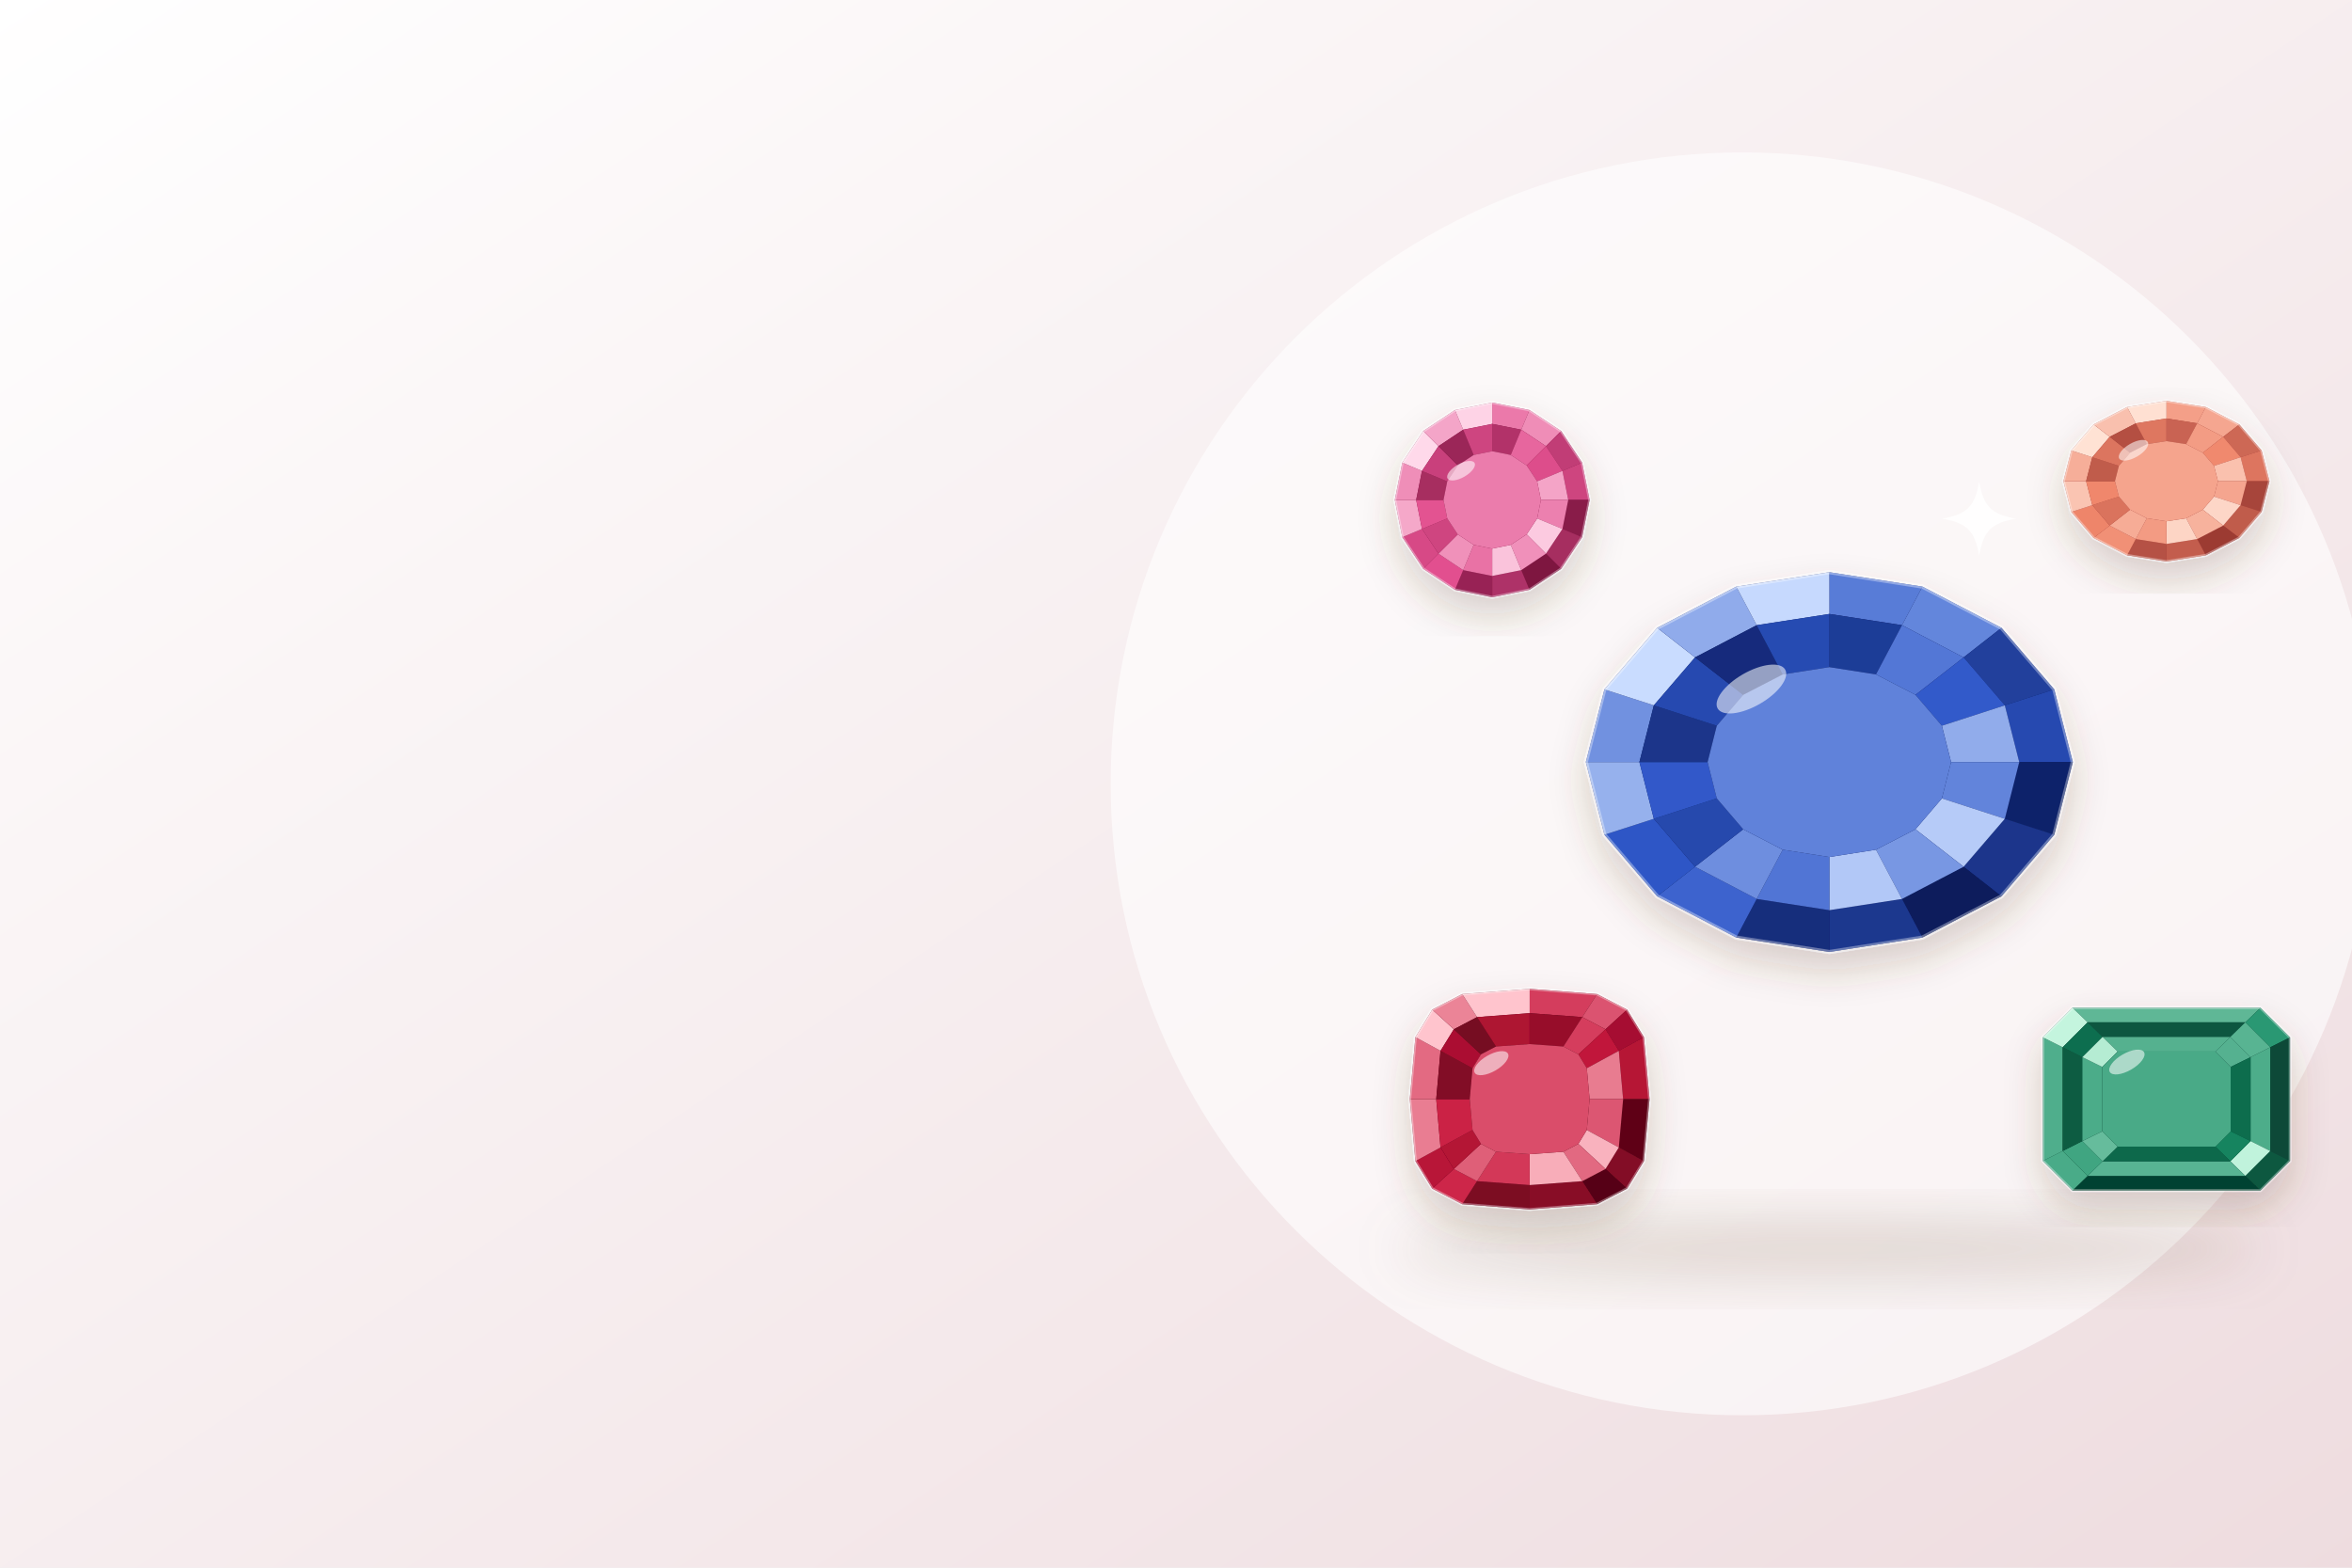
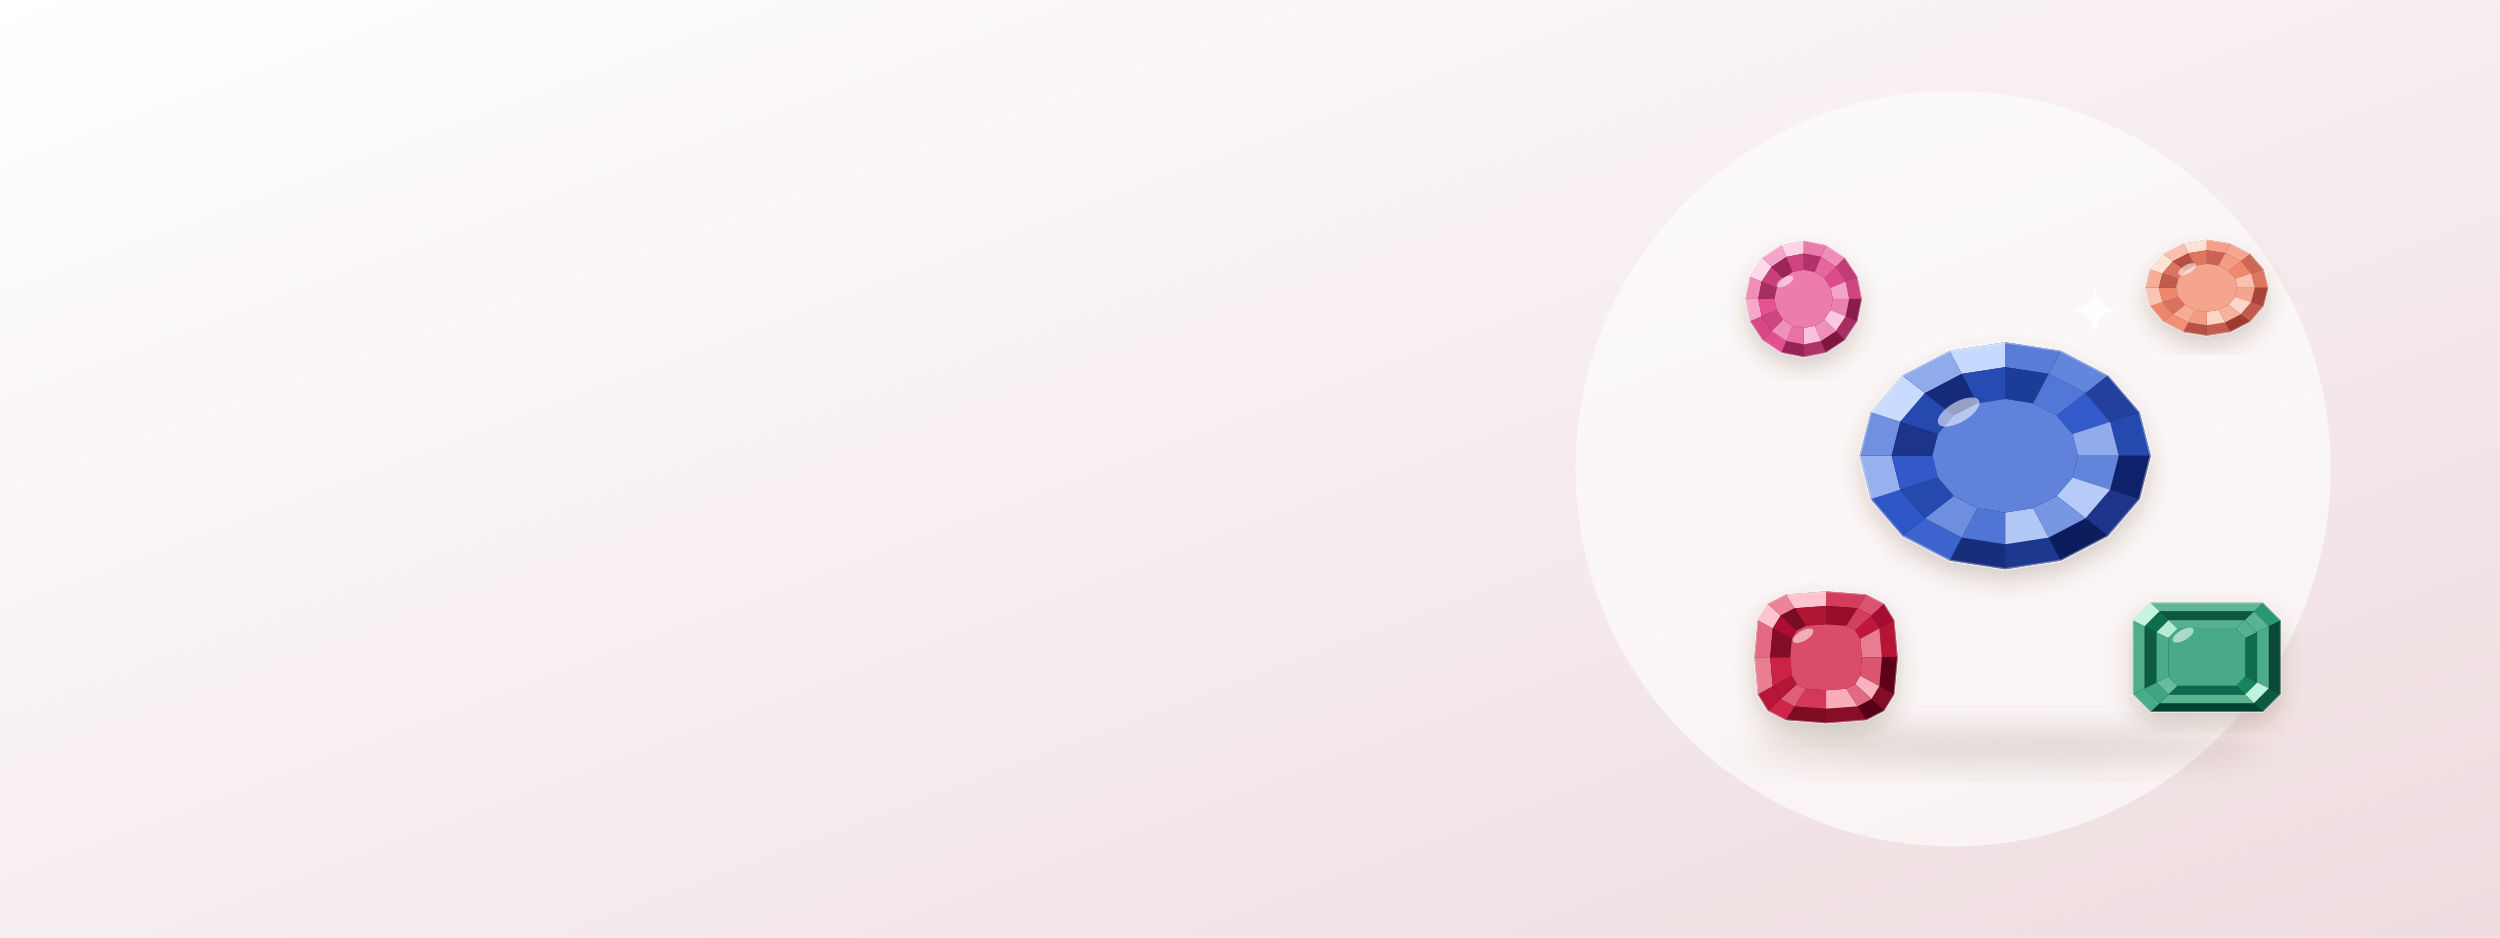
- <svg xmlns="http://www.w3.org/2000/svg" viewBox="0 0 1080 720" width="1080" height="720">
+ <svg xmlns="http://www.w3.org/2000/svg" viewBox="0 0 1920 720" width="1920" height="720">
  <defs>
    <linearGradient id="gold" x1="0" y1="0" x2="1" y2="1">
      <stop offset="0" stop-color="#8a6420" />
      <stop offset=".28" stop-color="#e9c87a" />
      <stop offset=".5" stop-color="#b8893b" />
      <stop offset=".72" stop-color="#f7e4b0" />
      <stop offset="1" stop-color="#9c7228" />
    </linearGradient>
    <linearGradient id="goldV" x1="0" y1="0" x2="0" y2="1">
      <stop offset="0" stop-color="#f7e4b0" />
      <stop offset=".45" stop-color="#c99a45" />
      <stop offset="1" stop-color="#8a6420" />
    </linearGradient>
    <linearGradient id="emerald" x1="0" y1="0" x2="1" y2="1">
      <stop offset="0" stop-color="#5fe0ae" />
      <stop offset=".45" stop-color="#11805f" />
      <stop offset="1" stop-color="#063d2e" />
    </linearGradient>
    <linearGradient id="sapphire" x1="0" y1="0" x2="1" y2="1">
      <stop offset="0" stop-color="#9dbcff" />
      <stop offset=".5" stop-color="#2a4fb8" />
      <stop offset="1" stop-color="#0f1f5c" />
    </linearGradient>
    <linearGradient id="ruby" x1="0" y1="0" x2="1" y2="1">
      <stop offset="0" stop-color="#ff9aa8" />
      <stop offset=".5" stop-color="#c0183a" />
      <stop offset="1" stop-color="#5e0619" />
    </linearGradient>
    <radialGradient id="crystal" cx=".35" cy=".3" r=".8">
      <stop offset="0" stop-color="#ffffff" />
      <stop offset=".4" stop-color="#dce7f5" />
      <stop offset="1" stop-color="#6f86a6" />
    </radialGradient>
    <radialGradient id="pearl" cx=".35" cy=".3" r=".85">
      <stop offset="0" stop-color="#ffffff" />
      <stop offset=".55" stop-color="#f1e9df" />
      <stop offset="1" stop-color="#c9b9a6" />
    </radialGradient>
    <radialGradient id="glow" cx=".5" cy=".42" r=".6">
      <stop offset="0" stop-color="#ffffff" stop-opacity=".85" />
      <stop offset="1" stop-color="#ffffff" stop-opacity="0" />
    </radialGradient>
    <filter id="soft" x="-50%" y="-50%" width="200%" height="200%">
      <feGaussianBlur stdDeviation="14" />
    </filter>
    <filter id="drop" x="-20%" y="-20%" width="140%" height="140%">
      <feDropShadow dx="0" dy="10" stdDeviation="10" flood-color="#5b4323" flood-opacity=".22" />
    </filter>
  </defs>
  <defs>
    <linearGradient id="bgm" x1="0" y1="0" x2="1" y2="1">
      <stop offset="0" stop-color="#ffffff" />
      <stop offset="1" stop-color="#eedcdf" />
    </linearGradient>
  </defs>
-   <rect width="1080" height="720" fill="url(#bgm)" />
-   <circle cx="800" cy="360" r="290" fill="#fff" opacity=".6" />
-   <g transform="translate(840 350) scale(.86) translate(-800 -340)">
-     <ellipse cx="800" cy="600" rx="230" ry="16" fill="#6b5130" opacity=".18" filter="url(#soft)" />
-     <g filter="url(#drop)">
-       <polygon points="800.0,238.6 849.7,246.3 891.9,268.3 920.1,301.2 930.0,340.0 920.1,378.8 891.9,411.7 849.7,433.7 800.0,441.4 750.3,433.7 708.1,411.7 679.9,378.8 670.0,340.0 679.9,301.2 708.1,268.3 750.3,246.3" fill="#0b1b5c" />
-       <polygon points="800.0,238.6 849.7,246.3 838.8,266.9 800.0,260.9" fill="#587bd7" />
-       <polygon points="849.7,246.3 891.9,268.3 871.7,284.1 838.8,266.9" fill="#6486dc" />
-       <polygon points="891.9,268.3 920.1,301.2 893.7,309.7 871.7,284.1" fill="#203f9c" />
-       <polygon points="920.1,301.2 930.0,340.0 901.4,340.0 893.7,309.7" fill="#274ab0" />
-       <polygon points="930.0,340.0 920.1,378.8 893.7,370.3 901.4,340.0" fill="#10236a" />
-       <polygon points="920.1,378.8 891.9,411.7 871.7,395.9 893.7,370.3" fill="#1a358b" />
-       <polygon points="891.9,411.7 849.7,433.7 838.8,413.1 871.7,395.9" fill="#0b1b5c" />
-       <polygon points="849.7,433.7 800.0,441.4 800.0,419.1 838.8,413.1" fill="#1c378e" />
-       <polygon points="800.0,441.4 750.3,433.7 761.2,413.1 800.0,419.1" fill="#162d7c" />
-       <polygon points="750.3,433.7 708.1,411.7 728.3,395.9 761.2,413.1" fill="#3e64ce" />
-       <polygon points="708.1,411.7 679.9,378.8 706.3,370.3 728.3,395.9" fill="#2e57c6" />
-       <polygon points="679.9,378.8 670.0,340.0 698.6,340.0 706.3,370.3" fill="#96b1ed" />
-       <polygon points="670.0,340.0 679.9,301.2 706.3,309.7 698.6,340.0" fill="#7191e0" />
-       <polygon points="679.9,301.2 708.1,268.3 728.3,284.1 706.3,309.7" fill="#c9dcff" />
-       <polygon points="708.1,268.3 750.3,246.3 761.2,266.9 728.3,284.1" fill="#90abeb" />
-       <polygon points="750.3,246.3 800.0,238.6 800.0,260.9 761.2,266.9" fill="#c6d9fe" />
-       <polygon points="800.0,260.9 838.8,266.9 824.9,293.2 800.0,289.3" fill="#1e3c97" />
-       <polygon points="838.8,266.9 871.7,284.1 846.0,304.1 824.9,293.2" fill="#5377d6" />
-       <polygon points="871.7,284.1 893.7,309.7 860.1,320.6 846.0,304.1" fill="#325aca" />
-       <polygon points="893.7,309.7 901.4,340.0 865.0,340.0 860.1,320.6" fill="#91aceb" />
-       <polygon points="901.4,340.0 893.7,370.3 860.1,359.4 865.0,340.0" fill="#6284db" />
-       <polygon points="893.7,370.3 871.7,395.9 846.0,375.9 860.1,359.4" fill="#b6cbf8" />
-       <polygon points="871.7,395.9 838.8,413.1 824.9,386.8 846.0,375.9" fill="#7897e3" />
-       <polygon points="838.8,413.1 800.0,419.1 800.0,390.7 824.9,386.8" fill="#b2c8f7" />
-       <polygon points="800.0,419.1 761.2,413.1 775.1,386.8 800.0,390.7" fill="#5175d5" />
-       <polygon points="761.2,413.1 728.3,395.9 754.0,375.9 775.1,386.8" fill="#6e8edf" />
-       <polygon points="728.3,395.9 706.3,370.3 739.9,359.4 754.0,375.9" fill="#2648ad" />
-       <polygon points="706.3,370.3 698.6,340.0 735.0,340.0 739.9,359.4" fill="#3059c9" />
-       <polygon points="698.6,340.0 706.3,309.7 739.9,320.6 735.0,340.0" fill="#1a358a" />
-       <polygon points="706.3,309.7 728.3,284.1 754.0,304.1 739.9,320.6" fill="#274ab0" />
-       <polygon points="728.3,284.1 761.2,266.9 775.1,293.2 754.0,304.1" fill="#152c7b" />
-       <polygon points="761.2,266.9 800.0,260.9 800.0,289.3 775.1,293.2" fill="#274bb2" />
-       <polygon points="800.0,289.3 824.9,293.2 846.0,304.1 860.1,320.6 865.0,340.0 860.1,359.4 846.0,375.9 824.9,386.8 800.0,390.7 775.1,386.8 754.0,375.9 739.9,359.4 735.0,340.0 739.9,320.6 754.0,304.1 775.1,293.2" fill="#6082da" />
-       <polygon points="800.0,238.6 849.7,246.3 891.9,268.3 920.1,301.2 930.0,340.0 920.1,378.8 891.9,411.7 849.7,433.7 800.0,441.4 750.3,433.7 708.1,411.7 679.9,378.8 670.0,340.0 679.9,301.2 708.1,268.3 750.3,246.3" fill="none" stroke="#fff" stroke-opacity=".35" stroke-width="2.167" />
-       <ellipse cx="758.4" cy="301" rx="20.8" ry="9.1" transform="rotate(-30 758.4 301)" fill="#fff" opacity=".55" />
+   <rect width="1920" height="720" fill="url(#bgm)" />
+   <g transform="translate(700 0)">
+     <circle cx="800" cy="360" r="290" fill="#fff" opacity=".6" />
+     <g transform="translate(840 350) scale(.86) translate(-800 -340)">
+       <ellipse cx="800" cy="600" rx="230" ry="16" fill="#6b5130" opacity=".18" filter="url(#soft)" />
+       <g filter="url(#drop)">
+         <polygon points="800.0,238.6 849.7,246.3 891.9,268.3 920.1,301.2 930.0,340.0 920.1,378.8 891.9,411.7 849.7,433.7 800.0,441.4 750.3,433.7 708.1,411.7 679.9,378.8 670.0,340.0 679.9,301.2 708.1,268.3 750.3,246.3" fill="#0b1b5c" />
+         <polygon points="800.0,238.6 849.7,246.3 838.8,266.9 800.0,260.9" fill="#587bd7" />
+         <polygon points="849.7,246.3 891.9,268.3 871.7,284.1 838.8,266.9" fill="#6486dc" />
+         <polygon points="891.9,268.3 920.1,301.2 893.7,309.7 871.7,284.1" fill="#203f9c" />
+         <polygon points="920.1,301.2 930.0,340.0 901.4,340.0 893.7,309.7" fill="#274ab0" />
+         <polygon points="930.0,340.0 920.1,378.8 893.7,370.3 901.4,340.0" fill="#10236a" />
+         <polygon points="920.1,378.8 891.9,411.7 871.7,395.9 893.7,370.3" fill="#1a358b" />
+         <polygon points="891.9,411.7 849.7,433.7 838.8,413.1 871.7,395.9" fill="#0b1b5c" />
+         <polygon points="849.7,433.7 800.0,441.4 800.0,419.1 838.8,413.1" fill="#1c378e" />
+         <polygon points="800.0,441.4 750.3,433.7 761.2,413.1 800.0,419.1" fill="#162d7c" />
+         <polygon points="750.3,433.7 708.1,411.7 728.3,395.9 761.2,413.1" fill="#3e64ce" />
+         <polygon points="708.1,411.7 679.9,378.8 706.3,370.3 728.3,395.9" fill="#2e57c6" />
+         <polygon points="679.9,378.8 670.0,340.0 698.6,340.0 706.3,370.3" fill="#96b1ed" />
+         <polygon points="670.0,340.0 679.9,301.2 706.3,309.7 698.6,340.0" fill="#7191e0" />
+         <polygon points="679.9,301.2 708.1,268.3 728.3,284.1 706.3,309.7" fill="#c9dcff" />
+         <polygon points="708.1,268.3 750.3,246.3 761.2,266.9 728.3,284.1" fill="#90abeb" />
+         <polygon points="750.3,246.3 800.0,238.6 800.0,260.9 761.2,266.9" fill="#c6d9fe" />
+         <polygon points="800.0,260.9 838.8,266.9 824.9,293.2 800.0,289.3" fill="#1e3c97" />
+         <polygon points="838.8,266.9 871.7,284.1 846.0,304.1 824.9,293.2" fill="#5377d6" />
+         <polygon points="871.7,284.1 893.7,309.7 860.1,320.6 846.0,304.1" fill="#325aca" />
+         <polygon points="893.7,309.7 901.4,340.0 865.0,340.0 860.1,320.6" fill="#91aceb" />
+         <polygon points="901.4,340.0 893.7,370.3 860.1,359.4 865.0,340.0" fill="#6284db" />
+         <polygon points="893.7,370.3 871.7,395.9 846.0,375.9 860.1,359.4" fill="#b6cbf8" />
+         <polygon points="871.7,395.9 838.8,413.1 824.9,386.8 846.0,375.9" fill="#7897e3" />
+         <polygon points="838.8,413.1 800.0,419.1 800.0,390.7 824.9,386.8" fill="#b2c8f7" />
+         <polygon points="800.0,419.1 761.2,413.1 775.1,386.8 800.0,390.7" fill="#5175d5" />
+         <polygon points="761.2,413.1 728.3,395.9 754.0,375.9 775.1,386.8" fill="#6e8edf" />
+         <polygon points="728.3,395.9 706.3,370.3 739.9,359.4 754.0,375.9" fill="#2648ad" />
+         <polygon points="706.3,370.3 698.6,340.0 735.0,340.0 739.9,359.4" fill="#3059c9" />
+         <polygon points="698.6,340.0 706.3,309.7 739.9,320.6 735.0,340.0" fill="#1a358a" />
+         <polygon points="706.3,309.7 728.3,284.1 754.0,304.1 739.9,320.6" fill="#274ab0" />
+         <polygon points="728.3,284.1 761.2,266.9 775.1,293.2 754.0,304.1" fill="#152c7b" />
+         <polygon points="761.2,266.9 800.0,260.9 800.0,289.3 775.1,293.2" fill="#274bb2" />
+         <polygon points="800.0,289.3 824.9,293.2 846.0,304.1 860.1,320.6 865.0,340.0 860.1,359.4 846.0,375.9 824.9,386.8 800.0,390.7 775.1,386.8 754.0,375.9 739.9,359.4 735.0,340.0 739.9,320.6 754.0,304.1 775.1,293.2" fill="#6082da" />
+         <polygon points="800.0,238.6 849.7,246.3 891.9,268.3 920.1,301.2 930.0,340.0 920.1,378.8 891.9,411.7 849.7,433.7 800.0,441.4 750.3,433.7 708.1,411.7 679.9,378.8 670.0,340.0 679.9,301.2 708.1,268.3 750.3,246.3" fill="none" stroke="#fff" stroke-opacity=".35" stroke-width="2.167" />
+         <ellipse cx="758.4" cy="301" rx="20.8" ry="9.1" transform="rotate(-30 758.4 301)" fill="#fff" opacity=".55" />
+       </g>
+       <g filter="url(#drop)">
+         <polygon points="980.0,147.1 1001.0,150.4 1018.9,159.7 1030.8,173.6 1035.0,190.0 1030.8,206.4 1018.9,220.3 1001.0,229.6 980.0,232.9 959.0,229.6 941.1,220.3 929.2,206.4 925.0,190.0 929.2,173.6 941.1,159.7 959.0,150.4" fill="#9c3a33" />
+         <polygon points="980.0,147.1 1001.0,150.4 996.4,159.1 980.0,156.5" fill="#f49f88" />
+         <polygon points="1001.0,150.4 1018.9,159.7 1010.3,166.3 996.4,159.1" fill="#f5a690" />
+         <polygon points="1018.9,159.7 1030.8,173.6 1019.6,177.2 1010.3,166.3" fill="#cd6754" />
+         <polygon points="1030.8,173.6 1035.0,190.0 1022.9,190.0 1019.6,177.2" fill="#dd755f" />
+         <polygon points="1035.0,190.0 1030.8,206.4 1019.6,202.8 1022.9,190.0" fill="#a7443a" />
+         <polygon points="1030.8,206.4 1018.9,220.3 1010.3,213.7 1019.6,202.8" fill="#c05b4b" />
+         <polygon points="1018.9,220.3 1001.0,229.6 996.4,220.9 1010.3,213.7" fill="#9c3a33" />
+         <polygon points="1001.0,229.6 980.0,232.9 980.0,223.5 996.4,220.9" fill="#c35d4d" />
+         <polygon points="980.0,232.9 959.0,229.6 963.6,220.9 980.0,223.5" fill="#b55144" />
+         <polygon points="959.0,229.6 941.1,220.3 949.7,213.7 963.6,220.9" fill="#f19076" />
+         <polygon points="941.1,220.3 929.2,206.4 940.4,202.8 949.7,213.7" fill="#ee856b" />
+         <polygon points="929.2,206.4 925.0,190.0 937.1,190.0 940.4,202.8" fill="#fac4b2" />
+         <polygon points="925.0,190.0 929.2,173.6 940.4,177.2 937.1,190.0" fill="#f6ae99" />
+         <polygon points="929.2,173.6 941.1,159.7 949.7,166.3 940.4,177.2" fill="#ffe2d4" />
+         <polygon points="941.1,159.7 959.0,150.4 963.6,159.1 949.7,166.3" fill="#f9c0ae" />
+         <polygon points="959.0,150.4 980.0,147.1 980.0,156.5 963.6,159.1" fill="#ffe0d2" />
+         <polygon points="980.0,156.5 996.4,159.1 990.5,170.2 980.0,168.6" fill="#c96452" />
+         <polygon points="996.4,159.1 1010.3,166.3 999.4,174.8 990.5,170.2" fill="#f39c84" />
+         <polygon points="1010.3,166.3 1019.6,177.2 1005.4,181.8 999.4,174.8" fill="#f0896e" />
+         <polygon points="1019.6,177.2 1022.9,190.0 1007.5,190.0 1005.4,181.8" fill="#fac1ae" />
+         <polygon points="1022.9,190.0 1019.6,202.8 1005.4,198.2 1007.5,190.0" fill="#f5a58f" />
+         <polygon points="1019.6,202.8 1010.3,213.7 999.4,205.2 1005.4,198.2" fill="#fdd6c7" />
+         <polygon points="1010.3,213.7 996.4,220.9 990.5,209.8 999.4,205.2" fill="#f7b29d" />
+         <polygon points="996.4,220.9 980.0,223.5 980.0,211.4 990.5,209.8" fill="#fdd5c5" />
+         <polygon points="980.0,223.5 963.6,220.9 969.5,209.8 980.0,211.4" fill="#f39b83" />
+         <polygon points="963.6,220.9 949.7,213.7 960.6,205.2 969.5,209.8" fill="#f6ac96" />
+         <polygon points="949.7,213.7 940.4,202.8 954.6,198.2 960.6,205.2" fill="#da735d" />
+         <polygon points="940.4,202.8 937.1,190.0 952.5,190.0 954.6,198.2" fill="#f0876c" />
+         <polygon points="937.1,190.0 940.4,177.2 954.6,181.8 952.5,190.0" fill="#c05b4b" />
+         <polygon points="940.4,177.2 949.7,166.3 960.6,174.8 954.6,181.8" fill="#dc755f" />
+         <polygon points="949.7,166.3 963.6,159.1 969.5,170.2 960.6,174.8" fill="#b45043" />
+         <polygon points="963.6,159.1 980.0,156.5 980.0,168.6 969.5,170.2" fill="#de7760" />
+         <polygon points="980.0,168.6 990.5,170.2 999.4,174.8 1005.4,181.8 1007.5,190.0 1005.4,198.2 999.4,205.2 990.5,209.8 980.0,211.4 969.5,209.8 960.6,205.2 954.6,198.2 952.5,190.0 954.6,181.8 960.6,174.8 969.5,170.2" fill="#f5a48d" />
+         <polygon points="980.0,147.1 1001.0,150.4 1018.9,159.7 1030.8,173.6 1035.0,190.0 1030.8,206.4 1018.9,220.3 1001.0,229.6 980.0,232.9 959.0,229.6 941.1,220.3 929.2,206.4 925.0,190.0 929.2,173.6 941.1,159.7 959.0,150.4" fill="none" stroke="#fff" stroke-opacity=".35" stroke-width="1.5" />
+         <ellipse cx="962.4" cy="173.5" rx="8.8" ry="3.85" transform="rotate(-30 962.4 173.5)" fill="#fff" opacity=".55" />
+       </g>
+       <g filter="url(#drop)">
+         <polygon points="620.0,148.0 639.9,152.0 656.8,163.2 668.0,180.1 672.0,200.0 668.0,219.9 656.8,236.8 639.9,248.0 620.0,252.0 600.1,248.0 583.2,236.8 572.0,219.9 568.0,200.0 572.0,180.1 583.2,163.2 600.1,152.0" fill="#7e1541" />
+         <polygon points="620.0,148.0 639.9,152.0 635.5,162.5 620.0,159.4" fill="#eb79aa" />
+         <polygon points="639.9,152.0 656.8,163.2 648.7,171.3 635.5,162.5" fill="#ef8db7" />
+         <polygon points="656.8,163.2 668.0,180.1 657.5,184.5 648.7,171.3" fill="#c13d76" />
+         <polygon points="668.0,180.1 672.0,200.0 660.6,200.0 657.5,184.5" fill="#ce447f" />
+         <polygon points="672.0,200.0 668.0,219.9 657.5,215.5 660.6,200.0" fill="#891b49" />
+         <polygon points="668.0,219.9 656.8,236.8 648.7,228.7 657.5,215.5" fill="#a62d60" />
+         <polygon points="656.8,236.8 639.9,248.0 635.5,237.5 648.7,228.7" fill="#7e1541" />
+         <polygon points="639.9,248.0 620.0,252.0 620.0,240.6 635.5,237.5" fill="#ae3167" />
+         <polygon points="620.0,252.0 600.1,248.0 604.5,237.5 620.0,240.6" fill="#982455" />
+         <polygon points="600.1,248.0 583.2,236.8 591.3,228.7 604.5,237.5" fill="#e2508f" />
+         <polygon points="583.2,236.8 572.0,219.9 582.5,215.5 591.3,228.7" fill="#d74986" />
+         <polygon points="572.0,219.9 568.0,200.0 579.4,200.0 582.5,215.5" fill="#f5a8c9" />
+         <polygon points="568.0,200.0 572.0,180.1 582.5,184.5 579.4,200.0" fill="#ef8eb8" />
+         <polygon points="572.0,180.1 583.2,163.2 591.3,171.3 582.5,184.5" fill="#ffd9ea" />
+         <polygon points="583.2,163.2 600.1,152.0 604.5,162.5 591.3,171.3" fill="#f4a5c8" />
+         <polygon points="600.1,152.0 620.0,148.0 620.0,159.4 604.5,162.5" fill="#fed3e6" />
+         <polygon points="620.0,159.4 635.5,162.5 629.9,176.0 620.0,174.0" fill="#b23369" />
+         <polygon points="635.5,162.5 648.7,171.3 638.4,181.6 629.9,176.0" fill="#e7669e" />
+         <polygon points="648.7,171.3 657.5,184.5 644.0,190.1 638.4,181.6" fill="#dd4d8b" />
+         <polygon points="657.5,184.5 660.6,200.0 646.0,200.0 644.0,190.1" fill="#f4a4c7" />
+         <polygon points="660.6,200.0 657.5,215.5 644.0,209.9 646.0,200.0" fill="#ec80af" />
+         <polygon points="657.5,215.5 648.7,228.7 638.4,218.4 644.0,209.9" fill="#fccae0" />
+         <polygon points="648.7,228.7 635.5,237.5 629.9,224.0 638.4,218.4" fill="#f090ba" />
+         <polygon points="635.5,237.5 620.0,240.6 620.0,226.0 629.9,224.0" fill="#fac3db" />
+         <polygon points="620.0,240.6 604.5,237.5 610.1,224.0 620.0,226.0" fill="#e972a5" />
+         <polygon points="604.5,237.5 591.3,228.7 601.6,218.4 610.1,224.0" fill="#f091ba" />
+         <polygon points="591.3,228.7 582.5,215.5 596.0,209.9 601.6,218.4" fill="#cf4580" />
+         <polygon points="582.5,215.5 579.4,200.0 594.0,200.0 596.0,209.9" fill="#e35391" />
+         <polygon points="579.4,200.0 582.5,184.5 596.0,190.1 594.0,200.0" fill="#a72d61" />
+         <polygon points="582.5,184.5 591.3,171.3 601.6,181.6 596.0,190.1" fill="#c9417b" />
+         <polygon points="591.3,171.3 604.5,162.5 610.1,176.0 601.6,181.6" fill="#9b2658" />
+         <polygon points="604.5,162.5 620.0,159.4 620.0,174.0 610.1,176.0" fill="#ce4480" />
+         <polygon points="620.0,174.0 629.9,176.0 638.4,181.6 644.0,190.1 646.0,200.0 644.0,209.9 638.4,218.4 629.9,224.0 620.0,226.0 610.1,224.0 601.6,218.4 596.0,209.9 594.0,200.0 596.0,190.1 601.6,181.6 610.1,176.0" fill="#eb7cac" />
+         <polygon points="620.0,148.0 639.9,152.0 656.8,163.2 668.0,180.1 672.0,200.0 668.0,219.9 656.8,236.8 639.9,248.0 620.0,252.0 600.1,248.0 583.2,236.8 572.0,219.9 568.0,200.0 572.0,180.1 583.2,163.2 600.1,152.0" fill="none" stroke="#fff" stroke-opacity=".35" stroke-width="1.5" />
+         <ellipse cx="603.36" cy="184.4" rx="8.32" ry="3.64" transform="rotate(-30 603.36 184.4)" fill="#fff" opacity=".55" />
+       </g>
+       <g filter="url(#drop)">
+         <polygon points="640.0,461.1 676.0,463.9 692.0,472.2 701.0,486.9 704.0,520.0 701.0,553.1 692.0,567.8 676.0,576.1 640.0,578.9 604.0,576.1 588.0,567.8 579.0,553.1 576.0,520.0 579.0,486.9 588.0,472.2 604.0,463.9" fill="#560316" />
+         <polygon points="640.0,461.1 676.0,463.9 668.1,476.2 640.0,474.1" fill="#d43d5d" />
+         <polygon points="676.0,463.9 692.0,472.2 680.5,482.7 668.1,476.2" fill="#db536f" />
+         <polygon points="692.0,472.2 701.0,486.9 687.6,494.2 680.5,482.7" fill="#a61031" />
+         <polygon points="701.0,486.9 704.0,520.0 689.9,520.0 687.6,494.2" fill="#b61336" />
+         <polygon points="704.0,520.0 701.0,553.1 687.6,545.8 689.9,520.0" fill="#5f0419" />
+         <polygon points="701.0,553.1 692.0,567.8 680.5,557.3 687.6,545.8" fill="#830a25" />
+         <polygon points="692.0,567.8 676.0,576.1 668.1,563.8 680.5,557.3" fill="#560316" />
+         <polygon points="676.0,576.1 640.0,578.9 640.0,565.9 668.1,563.8" fill="#880b27" />
+         <polygon points="640.0,578.9 604.0,576.1 611.9,563.8 640.0,565.9" fill="#7c0923" />
+         <polygon points="604.0,576.1 588.0,567.8 599.5,557.3 611.9,563.8" fill="#cd2649" />
+         <polygon points="588.0,567.8 579.0,553.1 592.4,545.8 599.5,557.3" fill="#b81337" />
+         <polygon points="579.0,553.1 576.0,520.0 590.1,520.0 592.4,545.8" fill="#e97d92" />
+         <polygon points="576.0,520.0 579.0,486.9 592.4,494.2 590.1,520.0" fill="#e36a82" />
+         <polygon points="579.0,486.9 588.0,472.2 599.5,482.7 592.4,494.2" fill="#ffc4cd" />
+         <polygon points="588.0,472.2 604.0,463.9 611.9,476.2 599.5,482.7" fill="#eb8497" />
+         <polygon points="604.0,463.9 640.0,461.1 640.0,474.1 611.9,476.2" fill="#ffc4cd" />
+         <polygon points="640.0,474.1 668.1,476.2 658.0,491.9 640.0,490.6" fill="#970e2c" />
+         <polygon points="668.1,476.2 680.5,482.7 666.0,496.1 658.0,491.9" fill="#d53e5d" />
+         <polygon points="680.5,482.7 687.6,494.2 670.5,503.5 666.0,496.1" fill="#c1153a" />
+         <polygon points="687.6,494.2 689.9,520.0 672.0,520.0 670.5,503.5" fill="#e87b90" />
+         <polygon points="689.9,520.0 687.6,545.8 670.5,536.5 672.0,520.0" fill="#dc5772" />
+         <polygon points="687.6,545.8 680.5,557.3 666.0,543.9 670.5,536.5" fill="#f9b2be" />
+         <polygon points="680.5,557.3 668.1,563.8 658.0,548.1 666.0,543.9" fill="#e26981" />
+         <polygon points="668.1,563.8 640.0,565.9 640.0,549.4 658.0,548.1" fill="#f8adb9" />
+         <polygon points="640.0,565.9 611.9,563.8 622.0,548.1 640.0,549.4" fill="#d33858" />
+         <polygon points="611.9,563.8 599.5,557.3 614.0,543.9 622.0,548.1" fill="#df5e78" />
+         <polygon points="599.5,557.3 592.4,545.8 609.5,536.5 614.0,543.9" fill="#b41335" />
+         <polygon points="592.4,545.8 590.1,520.0 608.0,520.0 609.5,536.5" fill="#cb2044" />
+         <polygon points="590.1,520.0 592.4,494.2 609.5,503.5 608.0,520.0" fill="#820a25" />
+         <polygon points="592.4,494.2 599.5,482.7 614.0,496.1 609.5,503.5" fill="#ab1132" />
+         <polygon points="599.5,482.7 611.9,476.2 622.0,491.9 614.0,496.1" fill="#760821" />
+         <polygon points="611.9,476.2 640.0,474.1 640.0,490.6 622.0,491.9" fill="#ae1233" />
+         <polygon points="640.0,490.6 658.0,491.9 666.0,496.1 670.5,503.5 672.0,520.0 670.5,536.5 666.0,543.9 658.0,548.1 640.0,549.4 622.0,548.1 614.0,543.9 609.5,536.5 608.0,520.0 609.5,503.5 614.0,496.1 622.0,491.9" fill="#da4e6a" />
+         <polygon points="640.0,461.1 676.0,463.9 692.0,472.2 701.0,486.9 704.0,520.0 701.0,553.1 692.0,567.8 676.0,576.1 640.0,578.9 604.0,576.1 588.0,567.8 579.0,553.1 576.0,520.0 579.0,486.9 588.0,472.2 604.0,463.9" fill="none" stroke="#fff" stroke-opacity=".35" stroke-width="1.5" />
+         <ellipse cx="619.52" cy="500.8" rx="10.24" ry="4.48" transform="rotate(-30 619.52 500.8)" fill="#fff" opacity=".55" />
+       </g>
+       <g filter="url(#drop)">
+         <polygon points="929.8,471.2 1030.2,471.2 1046.0,487.0 1046.0,553.0 1030.2,568.8 929.8,568.8 914.0,553.0 914.0,487.0" fill="#04382a" />
+         <polygon points="929.8,471.2 1030.2,471.2 1022.1,479.0 937.9,479.0" fill="#5eb796" />
+         <polygon points="1030.2,471.2 1046.0,487.0 1035.4,492.3 1022.1,479.0" fill="#2b9873" />
+         <polygon points="1046.0,487.0 1046.0,553.0 1035.4,547.7 1035.4,492.3" fill="#074a37" />
+         <polygon points="1046.0,553.0 1030.2,568.8 1022.1,561.0 1035.4,547.7" fill="#0a5840" />
+         <polygon points="1030.2,568.8 929.8,568.8 937.9,561.0 1022.1,561.0" fill="#064332" />
+         <polygon points="929.8,568.8 914.0,553.0 924.6,547.7 937.9,561.0" fill="#49ab88" />
+         <polygon points="914.0,553.0 914.0,487.0 924.6,492.3 924.6,547.7" fill="#4fae8c" />
+         <polygon points="914.0,487.0 929.8,471.2 937.9,479.0 924.6,492.3" fill="#c4f5de" />
+         <polygon points="937.9,479.0 1022.1,479.0 1014.1,486.8 945.9,486.8" fill="#09563f" />
+         <polygon points="1022.1,479.0 1035.4,492.3 1024.9,497.6 1014.1,486.8" fill="#58b492" />
+         <polygon points="1035.4,492.3 1035.4,547.7 1024.9,542.4 1024.9,497.6" fill="#4dad8a" />
+         <polygon points="1035.4,547.7 1022.1,561.0 1014.1,553.2 1024.9,542.4" fill="#c0f3dc" />
+         <polygon points="1022.1,561.0 937.9,561.0 945.9,553.2 1014.1,553.2" fill="#59b493" />
+         <polygon points="937.9,561.0 924.6,547.7 935.1,542.4 945.9,553.2" fill="#40a581" />
+         <polygon points="924.6,547.7 924.6,492.3 935.1,497.6 935.1,542.4" fill="#0b5c42" />
+         <polygon points="924.6,492.3 937.9,479.0 945.9,486.8 935.1,497.6" fill="#0e6e4f" />
+         <polygon points="945.9,486.8 1014.1,486.8 1006.1,494.6 953.9,494.6" fill="#54b18f" />
+         <polygon points="1014.1,486.8 1024.9,497.6 1014.3,502.8 1006.1,494.6" fill="#54b190" />
+         <polygon points="1024.9,497.6 1024.9,542.4 1014.3,537.2 1014.3,502.8" fill="#0e6d4e" />
+         <polygon points="1024.9,542.4 1014.1,553.2 1006.1,545.4 1014.3,537.2" fill="#12845e" />
+         <polygon points="1014.1,553.2 945.9,553.2 953.9,545.4 1006.1,545.4" fill="#0d694b" />
+         <polygon points="945.9,553.2 935.1,542.4 945.7,537.2 953.9,545.4" fill="#66bc9c" />
+         <polygon points="935.1,542.4 935.1,497.6 945.7,502.8 945.7,537.2" fill="#4bac89" />
+         <polygon points="935.1,497.6 945.9,486.8 953.9,494.6 945.7,502.8" fill="#b5ecd3" />
+         <polygon points="953.9,494.6 1006.1,494.6 1014.3,502.8 1014.3,537.2 1006.1,545.4 953.9,545.4 945.7,537.2 945.7,502.8" fill="#48aa87" />
+         <polygon points="929.8,471.2 1030.2,471.2 1046.0,487.0 1046.0,553.0 1030.2,568.8 929.8,568.8 914.0,553.0 914.0,487.0" fill="none" stroke="#fff" stroke-opacity=".35" stroke-width="1.5" />
+         <ellipse cx="958.88" cy="500.2" rx="10.56" ry="4.62" transform="rotate(-30 958.88 500.2)" fill="#fff" opacity=".55" />
+       </g>
+       <path transform="translate(880 210) scale(1.1)" d="M0-18C2-6 6-2 18 0 6 2 2 6 0 18-2 6-6 2-18 0-6-2-2-6 0-18Z" fill="#fff" opacity="0.9" />
    </g>
-     <g filter="url(#drop)">
-       <polygon points="980.0,147.1 1001.0,150.4 1018.9,159.7 1030.8,173.6 1035.0,190.0 1030.8,206.4 1018.9,220.3 1001.0,229.6 980.0,232.9 959.0,229.6 941.1,220.3 929.2,206.4 925.0,190.0 929.2,173.6 941.1,159.7 959.0,150.4" fill="#9c3a33" />
-       <polygon points="980.0,147.1 1001.0,150.4 996.4,159.1 980.0,156.5" fill="#f49f88" />
-       <polygon points="1001.0,150.4 1018.9,159.7 1010.3,166.3 996.4,159.1" fill="#f5a690" />
-       <polygon points="1018.9,159.7 1030.8,173.6 1019.6,177.2 1010.3,166.3" fill="#cd6754" />
-       <polygon points="1030.8,173.6 1035.0,190.0 1022.9,190.0 1019.6,177.2" fill="#dd755f" />
-       <polygon points="1035.0,190.0 1030.8,206.4 1019.6,202.8 1022.9,190.0" fill="#a7443a" />
-       <polygon points="1030.8,206.4 1018.9,220.3 1010.3,213.7 1019.6,202.8" fill="#c05b4b" />
-       <polygon points="1018.9,220.3 1001.0,229.6 996.4,220.9 1010.3,213.7" fill="#9c3a33" />
-       <polygon points="1001.0,229.6 980.0,232.9 980.0,223.5 996.4,220.9" fill="#c35d4d" />
-       <polygon points="980.0,232.9 959.0,229.6 963.6,220.9 980.0,223.5" fill="#b55144" />
-       <polygon points="959.0,229.6 941.1,220.3 949.7,213.7 963.6,220.9" fill="#f19076" />
-       <polygon points="941.1,220.3 929.2,206.4 940.4,202.8 949.7,213.7" fill="#ee856b" />
-       <polygon points="929.2,206.4 925.0,190.0 937.1,190.0 940.4,202.8" fill="#fac4b2" />
-       <polygon points="925.0,190.0 929.2,173.6 940.4,177.2 937.1,190.0" fill="#f6ae99" />
-       <polygon points="929.2,173.6 941.1,159.7 949.7,166.3 940.4,177.2" fill="#ffe2d4" />
-       <polygon points="941.1,159.7 959.0,150.4 963.6,159.1 949.7,166.3" fill="#f9c0ae" />
-       <polygon points="959.0,150.4 980.0,147.1 980.0,156.5 963.6,159.1" fill="#ffe0d2" />
-       <polygon points="980.0,156.5 996.4,159.1 990.5,170.2 980.0,168.6" fill="#c96452" />
-       <polygon points="996.4,159.1 1010.3,166.3 999.4,174.8 990.5,170.2" fill="#f39c84" />
-       <polygon points="1010.3,166.3 1019.6,177.2 1005.4,181.8 999.4,174.8" fill="#f0896e" />
-       <polygon points="1019.6,177.2 1022.9,190.0 1007.5,190.0 1005.4,181.8" fill="#fac1ae" />
-       <polygon points="1022.9,190.0 1019.6,202.8 1005.4,198.2 1007.5,190.0" fill="#f5a58f" />
-       <polygon points="1019.6,202.8 1010.3,213.7 999.4,205.2 1005.4,198.2" fill="#fdd6c7" />
-       <polygon points="1010.3,213.7 996.4,220.9 990.5,209.8 999.4,205.2" fill="#f7b29d" />
-       <polygon points="996.4,220.9 980.0,223.5 980.0,211.4 990.5,209.8" fill="#fdd5c5" />
-       <polygon points="980.0,223.5 963.6,220.9 969.5,209.8 980.0,211.4" fill="#f39b83" />
-       <polygon points="963.6,220.9 949.7,213.7 960.6,205.2 969.5,209.8" fill="#f6ac96" />
-       <polygon points="949.7,213.7 940.4,202.8 954.6,198.2 960.6,205.2" fill="#da735d" />
-       <polygon points="940.4,202.8 937.1,190.0 952.5,190.0 954.6,198.2" fill="#f0876c" />
-       <polygon points="937.1,190.0 940.4,177.2 954.6,181.8 952.5,190.0" fill="#c05b4b" />
-       <polygon points="940.4,177.2 949.7,166.3 960.6,174.8 954.6,181.8" fill="#dc755f" />
-       <polygon points="949.7,166.3 963.6,159.1 969.5,170.2 960.6,174.8" fill="#b45043" />
-       <polygon points="963.6,159.1 980.0,156.5 980.0,168.6 969.5,170.2" fill="#de7760" />
-       <polygon points="980.0,168.6 990.5,170.2 999.4,174.8 1005.4,181.8 1007.5,190.0 1005.4,198.2 999.4,205.2 990.5,209.8 980.0,211.4 969.5,209.8 960.6,205.2 954.6,198.2 952.5,190.0 954.6,181.8 960.6,174.8 969.5,170.2" fill="#f5a48d" />
-       <polygon points="980.0,147.1 1001.0,150.4 1018.9,159.7 1030.8,173.6 1035.0,190.0 1030.8,206.4 1018.9,220.3 1001.0,229.6 980.0,232.9 959.0,229.6 941.1,220.3 929.2,206.4 925.0,190.0 929.2,173.6 941.1,159.7 959.0,150.4" fill="none" stroke="#fff" stroke-opacity=".35" stroke-width="1.5" />
-       <ellipse cx="962.4" cy="173.5" rx="8.8" ry="3.85" transform="rotate(-30 962.4 173.5)" fill="#fff" opacity=".55" />
-     </g>
-     <g filter="url(#drop)">
-       <polygon points="620.0,148.0 639.9,152.0 656.8,163.2 668.0,180.1 672.0,200.0 668.0,219.9 656.8,236.8 639.9,248.0 620.0,252.0 600.1,248.0 583.2,236.8 572.0,219.9 568.0,200.0 572.0,180.1 583.2,163.2 600.1,152.0" fill="#7e1541" />
-       <polygon points="620.0,148.0 639.9,152.0 635.5,162.5 620.0,159.4" fill="#eb79aa" />
-       <polygon points="639.9,152.0 656.8,163.2 648.7,171.3 635.5,162.5" fill="#ef8db7" />
-       <polygon points="656.8,163.2 668.0,180.1 657.5,184.5 648.7,171.3" fill="#c13d76" />
-       <polygon points="668.0,180.1 672.0,200.0 660.6,200.0 657.5,184.5" fill="#ce447f" />
-       <polygon points="672.0,200.0 668.0,219.9 657.5,215.5 660.6,200.0" fill="#891b49" />
-       <polygon points="668.0,219.9 656.8,236.8 648.7,228.7 657.5,215.5" fill="#a62d60" />
-       <polygon points="656.8,236.8 639.9,248.0 635.5,237.5 648.7,228.7" fill="#7e1541" />
-       <polygon points="639.9,248.0 620.0,252.0 620.0,240.6 635.5,237.5" fill="#ae3167" />
-       <polygon points="620.0,252.0 600.1,248.0 604.5,237.5 620.0,240.6" fill="#982455" />
-       <polygon points="600.1,248.0 583.2,236.8 591.3,228.7 604.5,237.5" fill="#e2508f" />
-       <polygon points="583.2,236.8 572.0,219.9 582.5,215.5 591.3,228.7" fill="#d74986" />
-       <polygon points="572.0,219.9 568.0,200.0 579.4,200.0 582.5,215.5" fill="#f5a8c9" />
-       <polygon points="568.0,200.0 572.0,180.1 582.5,184.5 579.4,200.0" fill="#ef8eb8" />
-       <polygon points="572.0,180.1 583.2,163.2 591.3,171.3 582.5,184.5" fill="#ffd9ea" />
-       <polygon points="583.2,163.2 600.1,152.0 604.5,162.5 591.3,171.3" fill="#f4a5c8" />
-       <polygon points="600.1,152.0 620.0,148.0 620.0,159.4 604.5,162.5" fill="#fed3e6" />
-       <polygon points="620.0,159.4 635.5,162.5 629.9,176.0 620.0,174.0" fill="#b23369" />
-       <polygon points="635.5,162.5 648.7,171.3 638.4,181.6 629.9,176.0" fill="#e7669e" />
-       <polygon points="648.7,171.3 657.5,184.5 644.0,190.1 638.4,181.6" fill="#dd4d8b" />
-       <polygon points="657.5,184.5 660.6,200.0 646.0,200.0 644.0,190.1" fill="#f4a4c7" />
-       <polygon points="660.6,200.0 657.5,215.5 644.0,209.9 646.0,200.0" fill="#ec80af" />
-       <polygon points="657.5,215.5 648.7,228.7 638.4,218.4 644.0,209.9" fill="#fccae0" />
-       <polygon points="648.7,228.7 635.5,237.5 629.9,224.0 638.4,218.4" fill="#f090ba" />
-       <polygon points="635.5,237.5 620.0,240.6 620.0,226.0 629.9,224.0" fill="#fac3db" />
-       <polygon points="620.0,240.6 604.5,237.5 610.1,224.0 620.0,226.0" fill="#e972a5" />
-       <polygon points="604.5,237.5 591.3,228.7 601.6,218.4 610.1,224.0" fill="#f091ba" />
-       <polygon points="591.3,228.7 582.5,215.5 596.0,209.9 601.6,218.4" fill="#cf4580" />
-       <polygon points="582.5,215.5 579.4,200.0 594.0,200.0 596.0,209.9" fill="#e35391" />
-       <polygon points="579.4,200.0 582.5,184.5 596.0,190.1 594.0,200.0" fill="#a72d61" />
-       <polygon points="582.5,184.5 591.3,171.3 601.6,181.6 596.0,190.1" fill="#c9417b" />
-       <polygon points="591.3,171.3 604.5,162.5 610.1,176.0 601.6,181.6" fill="#9b2658" />
-       <polygon points="604.5,162.5 620.0,159.4 620.0,174.0 610.1,176.0" fill="#ce4480" />
-       <polygon points="620.0,174.0 629.9,176.0 638.4,181.6 644.0,190.1 646.0,200.0 644.0,209.9 638.4,218.4 629.9,224.0 620.0,226.0 610.1,224.0 601.6,218.4 596.0,209.9 594.0,200.0 596.0,190.1 601.6,181.6 610.1,176.0" fill="#eb7cac" />
-       <polygon points="620.0,148.0 639.9,152.0 656.8,163.2 668.0,180.1 672.0,200.0 668.0,219.9 656.8,236.8 639.9,248.0 620.0,252.0 600.1,248.0 583.2,236.8 572.0,219.9 568.0,200.0 572.0,180.1 583.2,163.2 600.1,152.0" fill="none" stroke="#fff" stroke-opacity=".35" stroke-width="1.5" />
-       <ellipse cx="603.36" cy="184.4" rx="8.32" ry="3.64" transform="rotate(-30 603.36 184.4)" fill="#fff" opacity=".55" />
-     </g>
-     <g filter="url(#drop)">
-       <polygon points="640.0,461.1 676.0,463.9 692.0,472.2 701.0,486.9 704.0,520.0 701.0,553.1 692.0,567.8 676.0,576.1 640.0,578.9 604.0,576.1 588.0,567.8 579.0,553.1 576.0,520.0 579.0,486.9 588.0,472.2 604.0,463.9" fill="#560316" />
-       <polygon points="640.0,461.1 676.0,463.9 668.1,476.2 640.0,474.1" fill="#d43d5d" />
-       <polygon points="676.0,463.9 692.0,472.2 680.5,482.7 668.1,476.2" fill="#db536f" />
-       <polygon points="692.0,472.2 701.0,486.9 687.6,494.2 680.5,482.7" fill="#a61031" />
-       <polygon points="701.0,486.9 704.0,520.0 689.9,520.0 687.6,494.2" fill="#b61336" />
-       <polygon points="704.0,520.0 701.0,553.1 687.6,545.8 689.9,520.0" fill="#5f0419" />
-       <polygon points="701.0,553.1 692.0,567.8 680.5,557.3 687.6,545.8" fill="#830a25" />
-       <polygon points="692.0,567.8 676.0,576.1 668.1,563.8 680.5,557.3" fill="#560316" />
-       <polygon points="676.0,576.1 640.0,578.9 640.0,565.9 668.1,563.8" fill="#880b27" />
-       <polygon points="640.0,578.9 604.0,576.1 611.9,563.8 640.0,565.9" fill="#7c0923" />
-       <polygon points="604.0,576.1 588.0,567.8 599.5,557.3 611.9,563.8" fill="#cd2649" />
-       <polygon points="588.0,567.8 579.0,553.1 592.4,545.8 599.5,557.3" fill="#b81337" />
-       <polygon points="579.0,553.1 576.0,520.0 590.1,520.0 592.4,545.8" fill="#e97d92" />
-       <polygon points="576.0,520.0 579.0,486.9 592.4,494.2 590.1,520.0" fill="#e36a82" />
-       <polygon points="579.0,486.9 588.0,472.2 599.5,482.7 592.4,494.2" fill="#ffc4cd" />
-       <polygon points="588.0,472.2 604.0,463.9 611.9,476.2 599.5,482.7" fill="#eb8497" />
-       <polygon points="604.0,463.9 640.0,461.1 640.0,474.1 611.9,476.2" fill="#ffc4cd" />
-       <polygon points="640.0,474.1 668.1,476.2 658.0,491.9 640.0,490.6" fill="#970e2c" />
-       <polygon points="668.1,476.2 680.5,482.7 666.0,496.1 658.0,491.9" fill="#d53e5d" />
-       <polygon points="680.5,482.7 687.6,494.2 670.5,503.5 666.0,496.1" fill="#c1153a" />
-       <polygon points="687.6,494.2 689.9,520.0 672.0,520.0 670.5,503.5" fill="#e87b90" />
-       <polygon points="689.9,520.0 687.6,545.8 670.5,536.5 672.0,520.0" fill="#dc5772" />
-       <polygon points="687.6,545.8 680.5,557.3 666.0,543.9 670.5,536.5" fill="#f9b2be" />
-       <polygon points="680.5,557.3 668.1,563.8 658.0,548.1 666.0,543.9" fill="#e26981" />
-       <polygon points="668.1,563.8 640.0,565.9 640.0,549.4 658.0,548.1" fill="#f8adb9" />
-       <polygon points="640.0,565.9 611.9,563.8 622.0,548.1 640.0,549.4" fill="#d33858" />
-       <polygon points="611.9,563.8 599.5,557.3 614.0,543.9 622.0,548.1" fill="#df5e78" />
-       <polygon points="599.5,557.3 592.4,545.8 609.5,536.5 614.0,543.9" fill="#b41335" />
-       <polygon points="592.4,545.8 590.1,520.0 608.0,520.0 609.5,536.5" fill="#cb2044" />
-       <polygon points="590.1,520.0 592.4,494.2 609.5,503.5 608.0,520.0" fill="#820a25" />
-       <polygon points="592.4,494.2 599.5,482.7 614.0,496.1 609.5,503.5" fill="#ab1132" />
-       <polygon points="599.5,482.7 611.9,476.2 622.0,491.9 614.0,496.1" fill="#760821" />
-       <polygon points="611.9,476.2 640.0,474.1 640.0,490.6 622.0,491.9" fill="#ae1233" />
-       <polygon points="640.0,490.6 658.0,491.9 666.0,496.1 670.5,503.5 672.0,520.0 670.5,536.5 666.0,543.9 658.0,548.1 640.0,549.4 622.0,548.1 614.0,543.9 609.5,536.5 608.0,520.0 609.5,503.5 614.0,496.1 622.0,491.9" fill="#da4e6a" />
-       <polygon points="640.0,461.1 676.0,463.9 692.0,472.2 701.0,486.9 704.0,520.0 701.0,553.1 692.0,567.8 676.0,576.1 640.0,578.9 604.0,576.1 588.0,567.8 579.0,553.1 576.0,520.0 579.0,486.9 588.0,472.2 604.0,463.9" fill="none" stroke="#fff" stroke-opacity=".35" stroke-width="1.5" />
-       <ellipse cx="619.52" cy="500.8" rx="10.24" ry="4.48" transform="rotate(-30 619.52 500.8)" fill="#fff" opacity=".55" />
-     </g>
-     <g filter="url(#drop)">
-       <polygon points="929.8,471.2 1030.2,471.2 1046.0,487.0 1046.0,553.0 1030.2,568.8 929.8,568.8 914.0,553.0 914.0,487.0" fill="#04382a" />
-       <polygon points="929.8,471.2 1030.2,471.2 1022.1,479.0 937.9,479.0" fill="#5eb796" />
-       <polygon points="1030.2,471.2 1046.0,487.0 1035.4,492.3 1022.1,479.0" fill="#2b9873" />
-       <polygon points="1046.0,487.0 1046.0,553.0 1035.4,547.7 1035.4,492.3" fill="#074a37" />
-       <polygon points="1046.0,553.0 1030.2,568.8 1022.1,561.0 1035.4,547.7" fill="#0a5840" />
-       <polygon points="1030.2,568.8 929.8,568.8 937.9,561.0 1022.1,561.0" fill="#064332" />
-       <polygon points="929.8,568.8 914.0,553.0 924.6,547.7 937.9,561.0" fill="#49ab88" />
-       <polygon points="914.0,553.0 914.0,487.0 924.6,492.3 924.6,547.7" fill="#4fae8c" />
-       <polygon points="914.0,487.0 929.8,471.2 937.9,479.0 924.6,492.3" fill="#c4f5de" />
-       <polygon points="937.9,479.0 1022.1,479.0 1014.1,486.8 945.9,486.8" fill="#09563f" />
-       <polygon points="1022.1,479.0 1035.4,492.3 1024.9,497.6 1014.1,486.8" fill="#58b492" />
-       <polygon points="1035.4,492.3 1035.4,547.7 1024.9,542.4 1024.9,497.6" fill="#4dad8a" />
-       <polygon points="1035.4,547.7 1022.1,561.0 1014.1,553.2 1024.9,542.4" fill="#c0f3dc" />
-       <polygon points="1022.1,561.0 937.9,561.0 945.9,553.2 1014.1,553.2" fill="#59b493" />
-       <polygon points="937.9,561.0 924.6,547.7 935.1,542.4 945.9,553.2" fill="#40a581" />
-       <polygon points="924.6,547.7 924.6,492.3 935.1,497.6 935.1,542.4" fill="#0b5c42" />
-       <polygon points="924.6,492.3 937.9,479.0 945.9,486.8 935.1,497.6" fill="#0e6e4f" />
-       <polygon points="945.9,486.8 1014.1,486.8 1006.1,494.6 953.9,494.6" fill="#54b18f" />
-       <polygon points="1014.1,486.8 1024.9,497.6 1014.3,502.8 1006.1,494.6" fill="#54b190" />
-       <polygon points="1024.9,497.6 1024.9,542.4 1014.3,537.2 1014.3,502.8" fill="#0e6d4e" />
-       <polygon points="1024.9,542.4 1014.1,553.2 1006.1,545.4 1014.3,537.2" fill="#12845e" />
-       <polygon points="1014.1,553.2 945.9,553.2 953.9,545.4 1006.1,545.4" fill="#0d694b" />
-       <polygon points="945.9,553.2 935.1,542.4 945.7,537.2 953.9,545.4" fill="#66bc9c" />
-       <polygon points="935.1,542.4 935.1,497.6 945.7,502.8 945.7,537.2" fill="#4bac89" />
-       <polygon points="935.1,497.6 945.9,486.8 953.9,494.6 945.7,502.8" fill="#b5ecd3" />
-       <polygon points="953.9,494.6 1006.1,494.6 1014.3,502.8 1014.3,537.2 1006.1,545.4 953.9,545.4 945.7,537.2 945.7,502.8" fill="#48aa87" />
-       <polygon points="929.8,471.2 1030.2,471.2 1046.0,487.0 1046.0,553.0 1030.2,568.8 929.8,568.8 914.0,553.0 914.0,487.0" fill="none" stroke="#fff" stroke-opacity=".35" stroke-width="1.5" />
-       <ellipse cx="958.88" cy="500.2" rx="10.56" ry="4.62" transform="rotate(-30 958.88 500.2)" fill="#fff" opacity=".55" />
-     </g>
-     <path transform="translate(880 210) scale(1.1)" d="M0-18C2-6 6-2 18 0 6 2 2 6 0 18-2 6-6 2-18 0-6-2-2-6 0-18Z" fill="#fff" opacity="0.9" />
  </g>
</svg>
